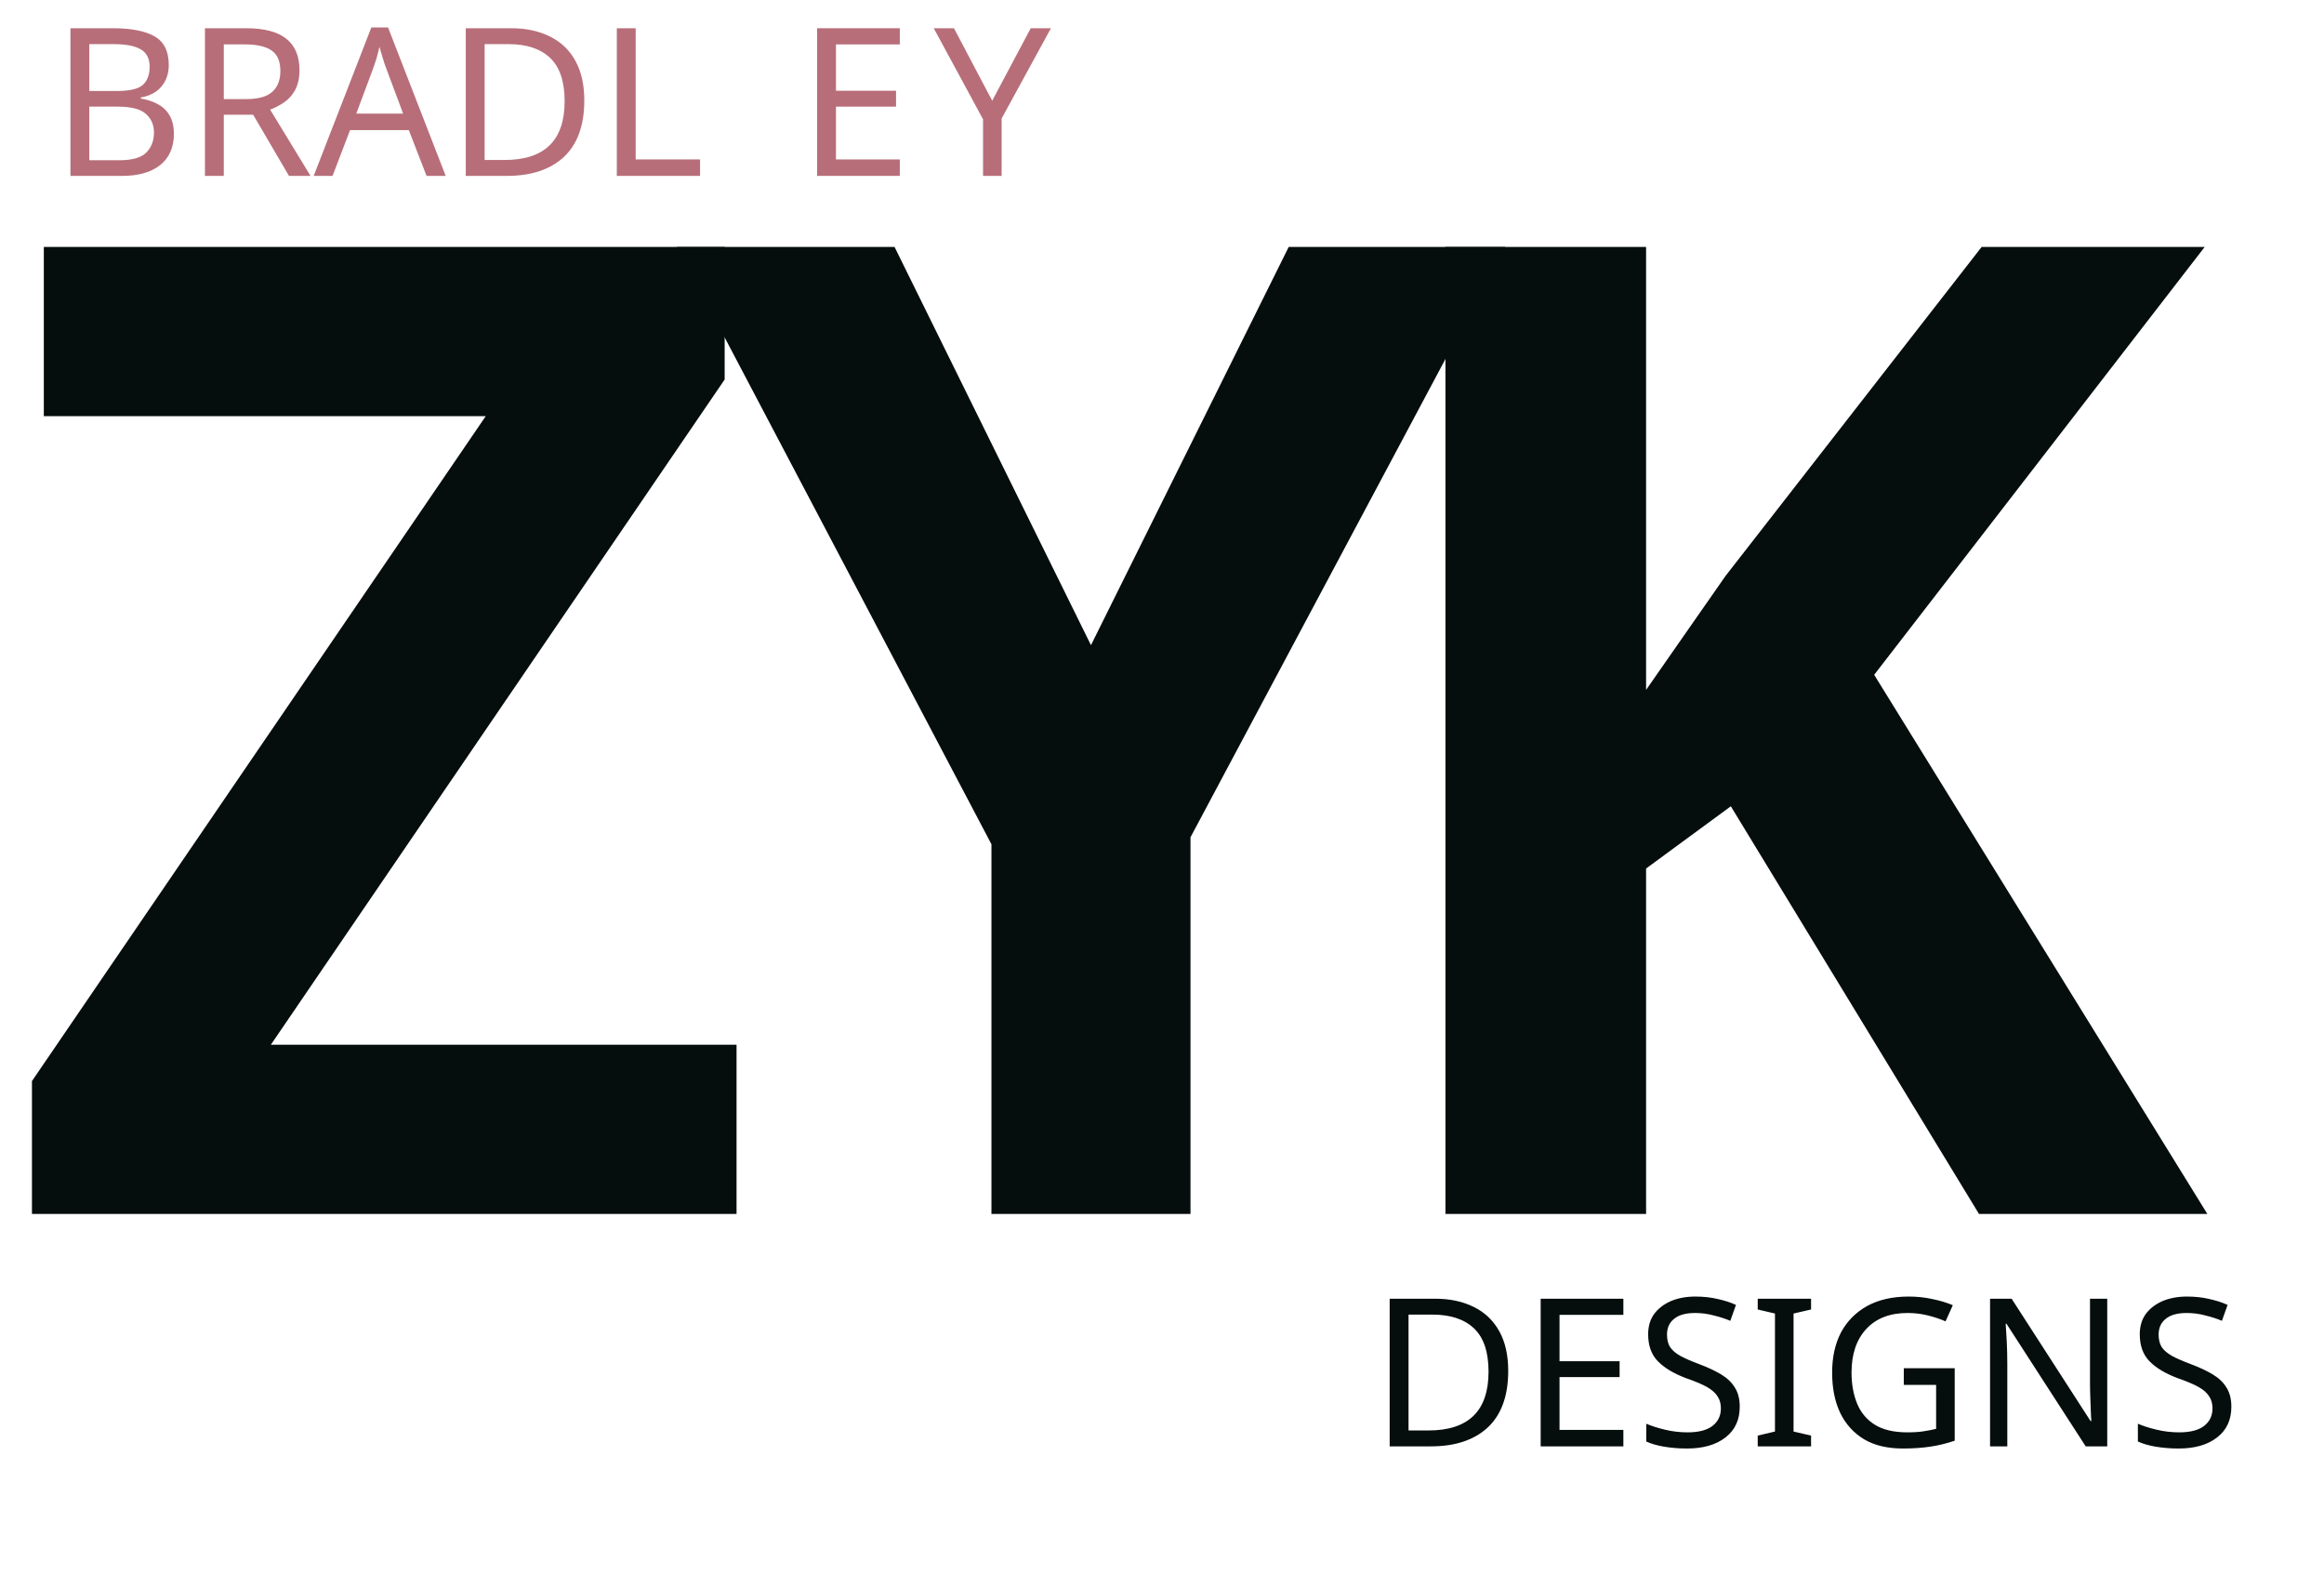
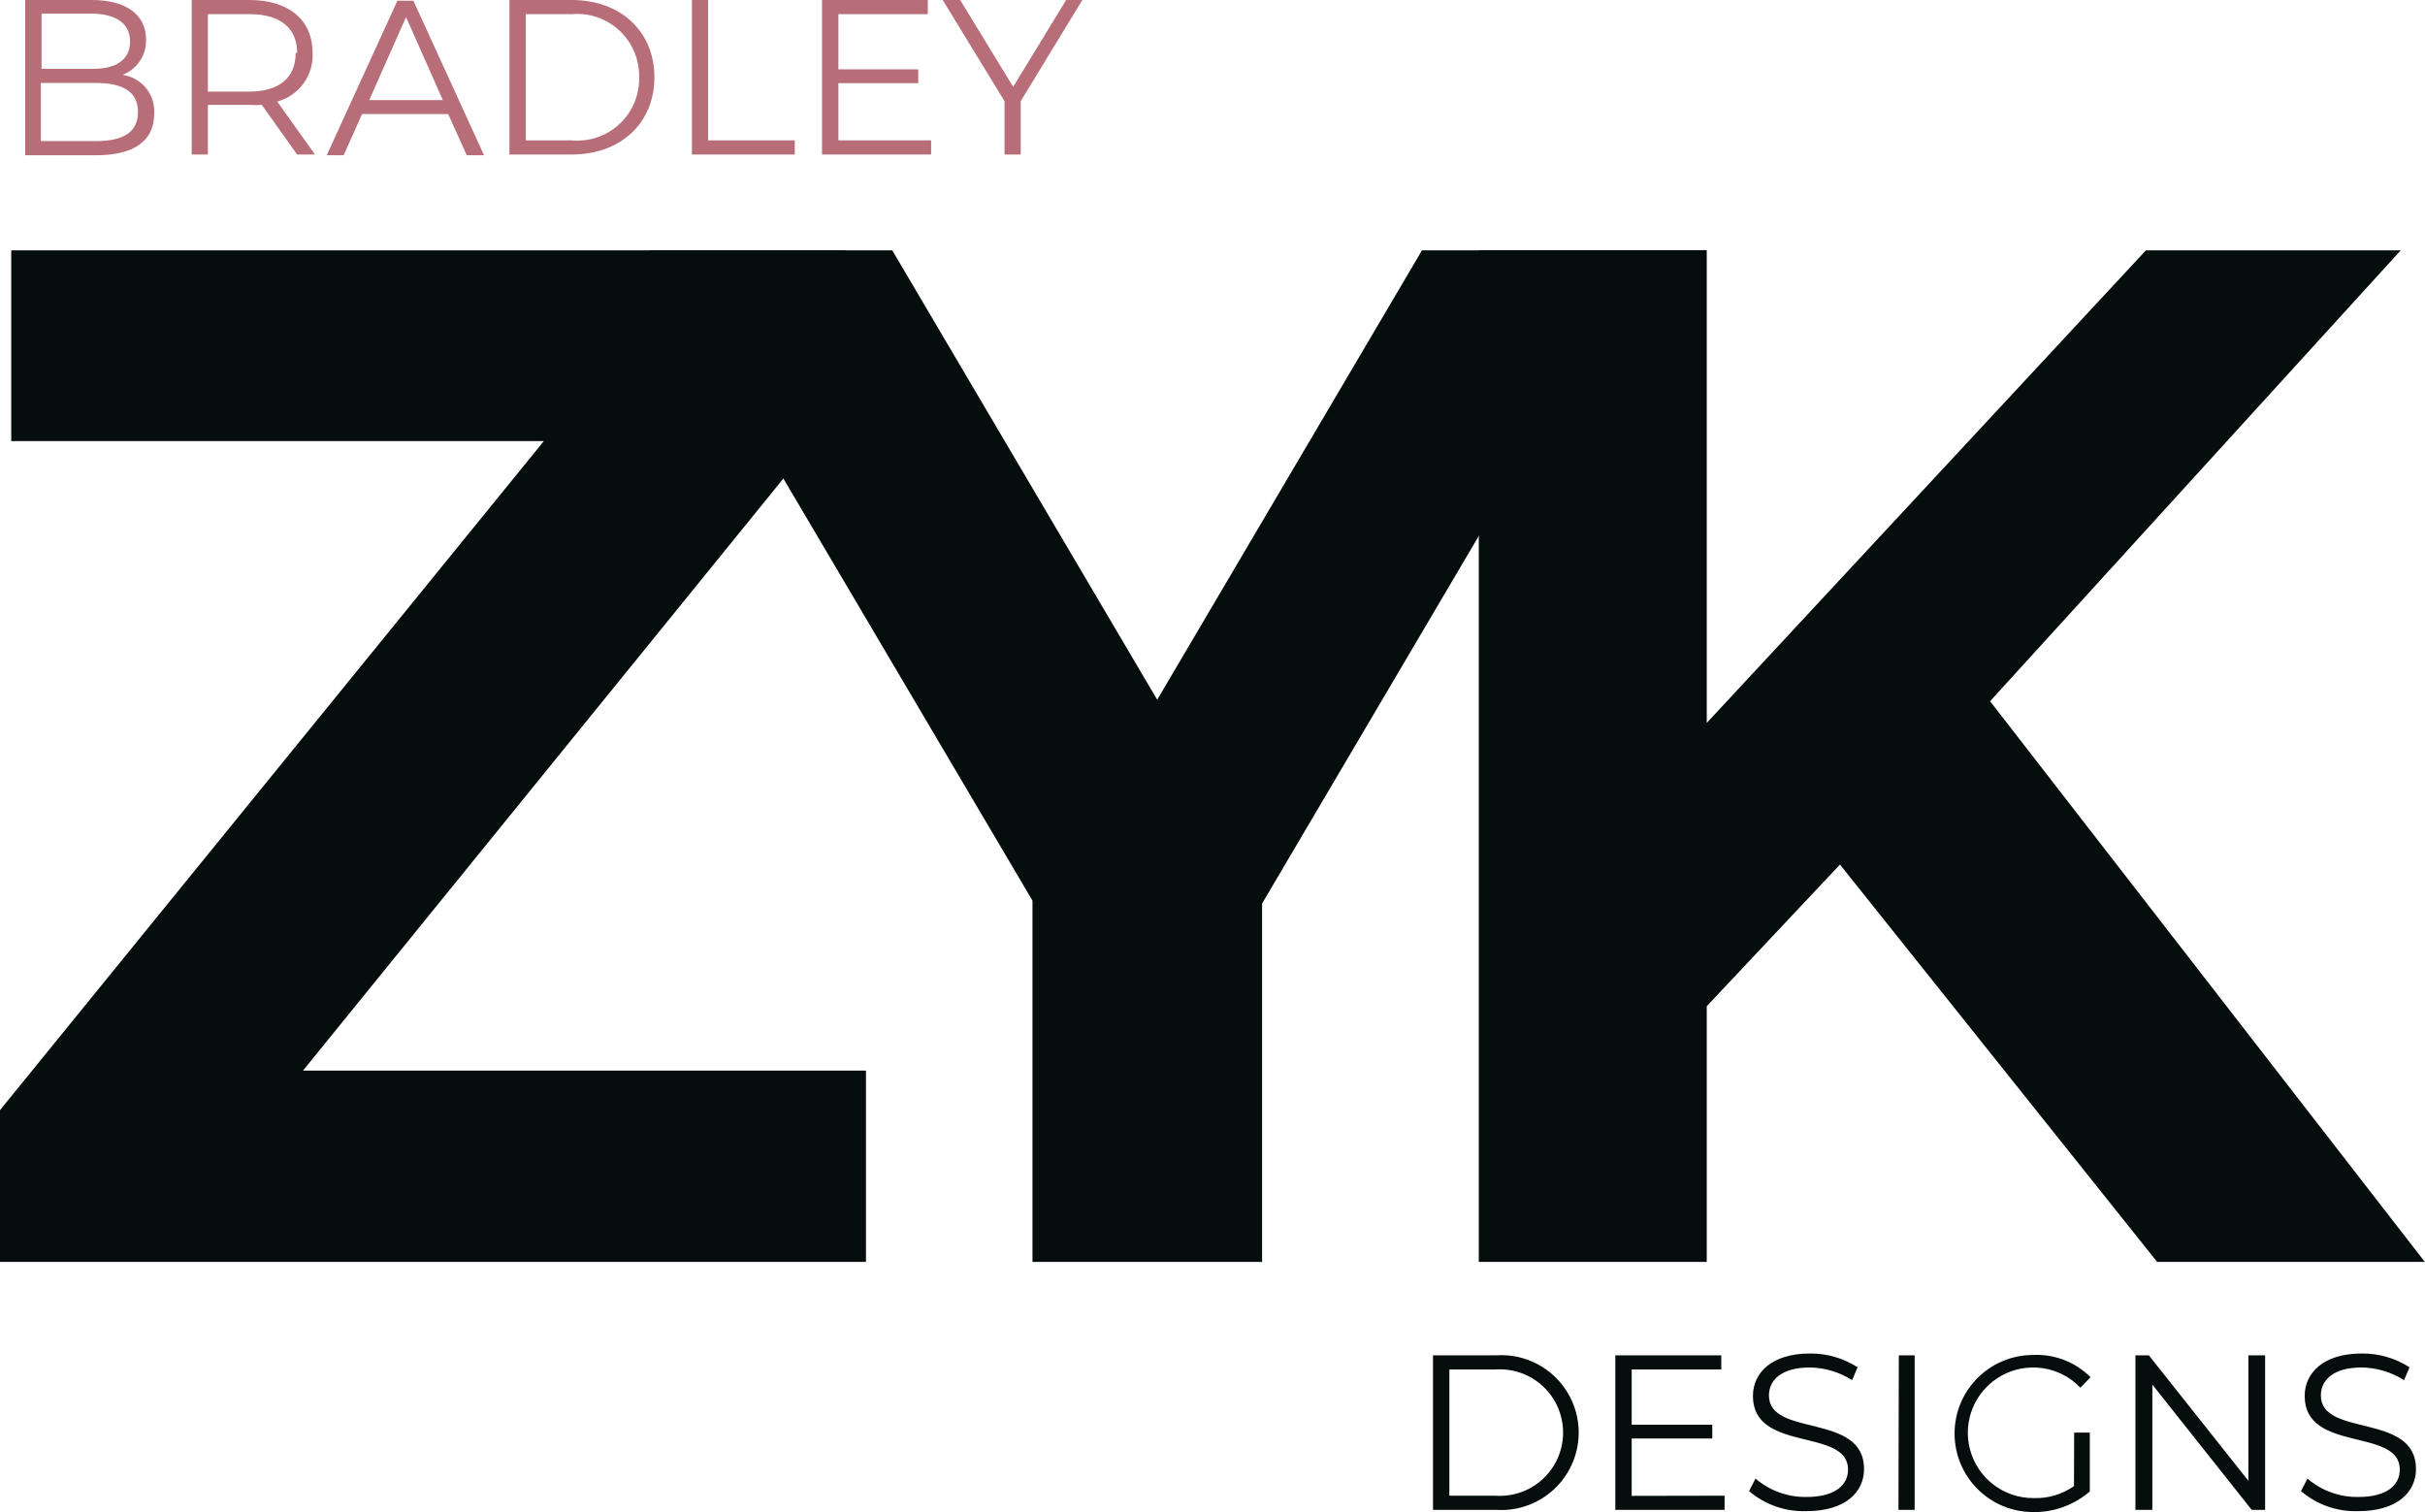
- <svg xmlns="http://www.w3.org/2000/svg" viewBox="0 0 134.8 91.3">
+ <svg xmlns="http://www.w3.org/2000/svg" id="Layer_1" data-name="Layer 1" viewBox="0 0 131.81 82.15">
  <defs>
-     <style>.cls-1,.cls-2,.cls-3,.cls-4{isolation:isolate;}.cls-2,.cls-3,.cls-4{font-size:78.55px;font-family:Montserrat-Bold, Montserrat;font-weight:700;}.cls-2,.cls-3,.cls-4,.cls-5{fill:#060d0d;}.cls-2{letter-spacing:-0.16em;}.cls-3{letter-spacing:-0.19em;}.cls-4{letter-spacing:-0.17em;}.cls-5,.cls-6{font-size:12px;font-family:Montserrat-Regular, Montserrat;}.cls-6{fill:#b76e79;}.cls-7{letter-spacing:-0.01em;}</style>
+     <style>.cls-1{isolation:isolate;}.cls-2{fill:#060d0d;}.cls-3{fill:#b76e79;}</style>
  </defs>
  <g id="Layer_2" data-name="Layer 2">
-     <g id="Layer_1-2" data-name="Layer 1">
+     <g id="Layer_1-2" data-name="Layer 1-2">
      <g class="cls-1">
-         <text class="cls-2" transform="translate(0 70.4) scale(0.98 1)">Z</text>
-         <text class="cls-3" transform="translate(39.27 70.4) scale(0.98 1)">Y</text>
-         <text class="cls-4" transform="translate(76.92 70.4) scale(0.98 1)">K</text>
+         <path class="cls-2" d="M50,60V70.4H2.93V62.15L32.49,25.78H3.54V15.41H48.88v8.25L19.4,60Z" transform="translate(-2.93 -1.8)" />
      </g>
-       <text class="cls-5" transform="translate(79.45 83.88)">DESIGNS</text>
-       <text class="cls-6" transform="translate(2.93 10.2)">BRADL<tspan class="cls-7" x="43.31" y="0">E</tspan>
-         <tspan x="51.23" y="0">Y</tspan>
-       </text>
+       <g class="cls-1">
+         <path class="cls-2" d="M71.53,50.92V70.4H59.05V50.76L38.19,15.41H51.43l14.4,24.43L80.22,15.41H92.46Z" transform="translate(-2.93 -1.8)" />
+       </g>
+       <g class="cls-1">
+         <path class="cls-2" d="M102.94,48.8,95.7,56.5V70.4H83.31v-55H95.7V41.1l23.87-25.69h13.85L111.1,39.92,134.73,70.4H120.18Z" transform="translate(-2.93 -1.8)" />
+       </g>
+       <g class="cls-1">
+         <path class="cls-2" d="M80.82,75.48h3.42a4.21,4.21,0,1,1,0,8.4H80.82Zm3.37,7.63a3.44,3.44,0,1,0,0-6.86H81.71v6.86Z" transform="translate(-2.93 -1.8)" />
+         <path class="cls-2" d="M96.67,83.11v.77H90.73v-8.4h5.76v.77H91.62v3H96V80H91.62v3.12Z" transform="translate(-2.93 -1.8)" />
+         <path class="cls-2" d="M98,82.86l.35-.68a4.17,4.17,0,0,0,2.77,1c1.57,0,2.26-.66,2.26-1.49,0-2.3-5.17-.89-5.17-4,0-1.24,1-2.31,3.09-2.31a4.71,4.71,0,0,1,2.6.75l-.3.7a4.36,4.36,0,0,0-2.3-.69c-1.53,0-2.22.68-2.22,1.52,0,2.3,5.17.91,5.17,4,0,1.24-1,2.29-3.13,2.29A4.56,4.56,0,0,1,98,82.86Z" transform="translate(-2.93 -1.8)" />
+         <path class="cls-2" d="M106.14,75.48H107v8.4h-.88Z" transform="translate(-2.93 -1.8)" />
+         <path class="cls-2" d="M115.67,79.68h.85v3.2A4.6,4.6,0,0,1,113.44,84a4.27,4.27,0,1,1,0-8.54,4.13,4.13,0,0,1,3.12,1.21l-.55.57a3.55,3.55,0,1,0-2.54,6,3.6,3.6,0,0,0,2.19-.65Z" transform="translate(-2.93 -1.8)" />
+         <path class="cls-2" d="M126.05,75.48v8.4h-.73l-5.4-6.81v6.81H119v-8.4h.73l5.41,6.82V75.48Z" transform="translate(-2.93 -1.8)" />
+         <path class="cls-2" d="M128,82.86l.35-.68a4.15,4.15,0,0,0,2.77,1c1.57,0,2.25-.66,2.25-1.49,0-2.3-5.17-.89-5.17-4,0-1.24,1-2.31,3.1-2.31a4.73,4.73,0,0,1,2.6.75l-.3.7a4.38,4.38,0,0,0-2.3-.69c-1.54,0-2.22.68-2.22,1.52,0,2.3,5.17.91,5.17,4,0,1.24-1,2.29-3.13,2.29A4.54,4.54,0,0,1,128,82.86Z" transform="translate(-2.93 -1.8)" />
+       </g>
+       <g class="cls-1">
+         <g class="cls-1">
+           <path class="cls-3" d="M11.31,8c0,1.42-1.05,2.24-3.15,2.24H4.3V1.8H7.92c1.87,0,2.95.8,2.95,2.16A2,2,0,0,1,9.59,5.87,2,2,0,0,1,11.31,8ZM5.19,2.54v3H7.86C9.2,5.58,10,5.07,10,4.06S9.2,2.54,7.86,2.54Zm5.24,5.35c0-1.1-.81-1.58-2.28-1.58h-3V9.47h3C9.62,9.47,10.43,9,10.43,7.89Z" transform="translate(-2.93 -1.8)" />
+           <path class="cls-3" d="M19.08,10.2,17.16,7.5a4.83,4.83,0,0,1-.67,0H14.23V10.2h-.88V1.8h3.14c2.13,0,3.43,1.08,3.43,2.88A2.6,2.6,0,0,1,18,7.32l2.05,2.88Zm0-5.52c0-1.34-.89-2.11-2.57-2.11H14.23V6.78h2.23C18.14,6.78,19,6,19,4.68Z" transform="translate(-2.93 -1.8)" />
+           <path class="cls-3" d="M27.29,8H22.61l-1,2.24h-.92l3.84-8.4h.87l3.84,8.4h-.94ZM27,7.24,25,2.73l-2,4.51Z" transform="translate(-2.93 -1.8)" />
+           <path class="cls-3" d="M30.62,1.8H34c2.69,0,4.5,1.73,4.5,4.2s-1.81,4.2-4.5,4.2H30.62ZM34,9.43A3.36,3.36,0,0,0,37.67,6,3.37,3.37,0,0,0,34,2.57H31.51V9.43Z" transform="translate(-2.93 -1.8)" />
+           <path class="cls-3" d="M40.54,1.8h.88V9.43h4.71v.77H40.54Z" transform="translate(-2.93 -1.8)" />
+         </g>
+         <g class="cls-1">
+           <path class="cls-3" d="M53.54,9.43v.77H47.61V1.8h5.75v.77H48.5v3h4.34v.75H48.5V9.43Z" transform="translate(-2.93 -1.8)" />
+         </g>
+         <g class="cls-1">
+           <path class="cls-3" d="M58.41,7.3v2.9h-.88V7.3L54.17,1.8h.95L58,6.52,60.88,1.8h.88Z" transform="translate(-2.93 -1.8)" />
+         </g>
+       </g>
    </g>
  </g>
</svg>
